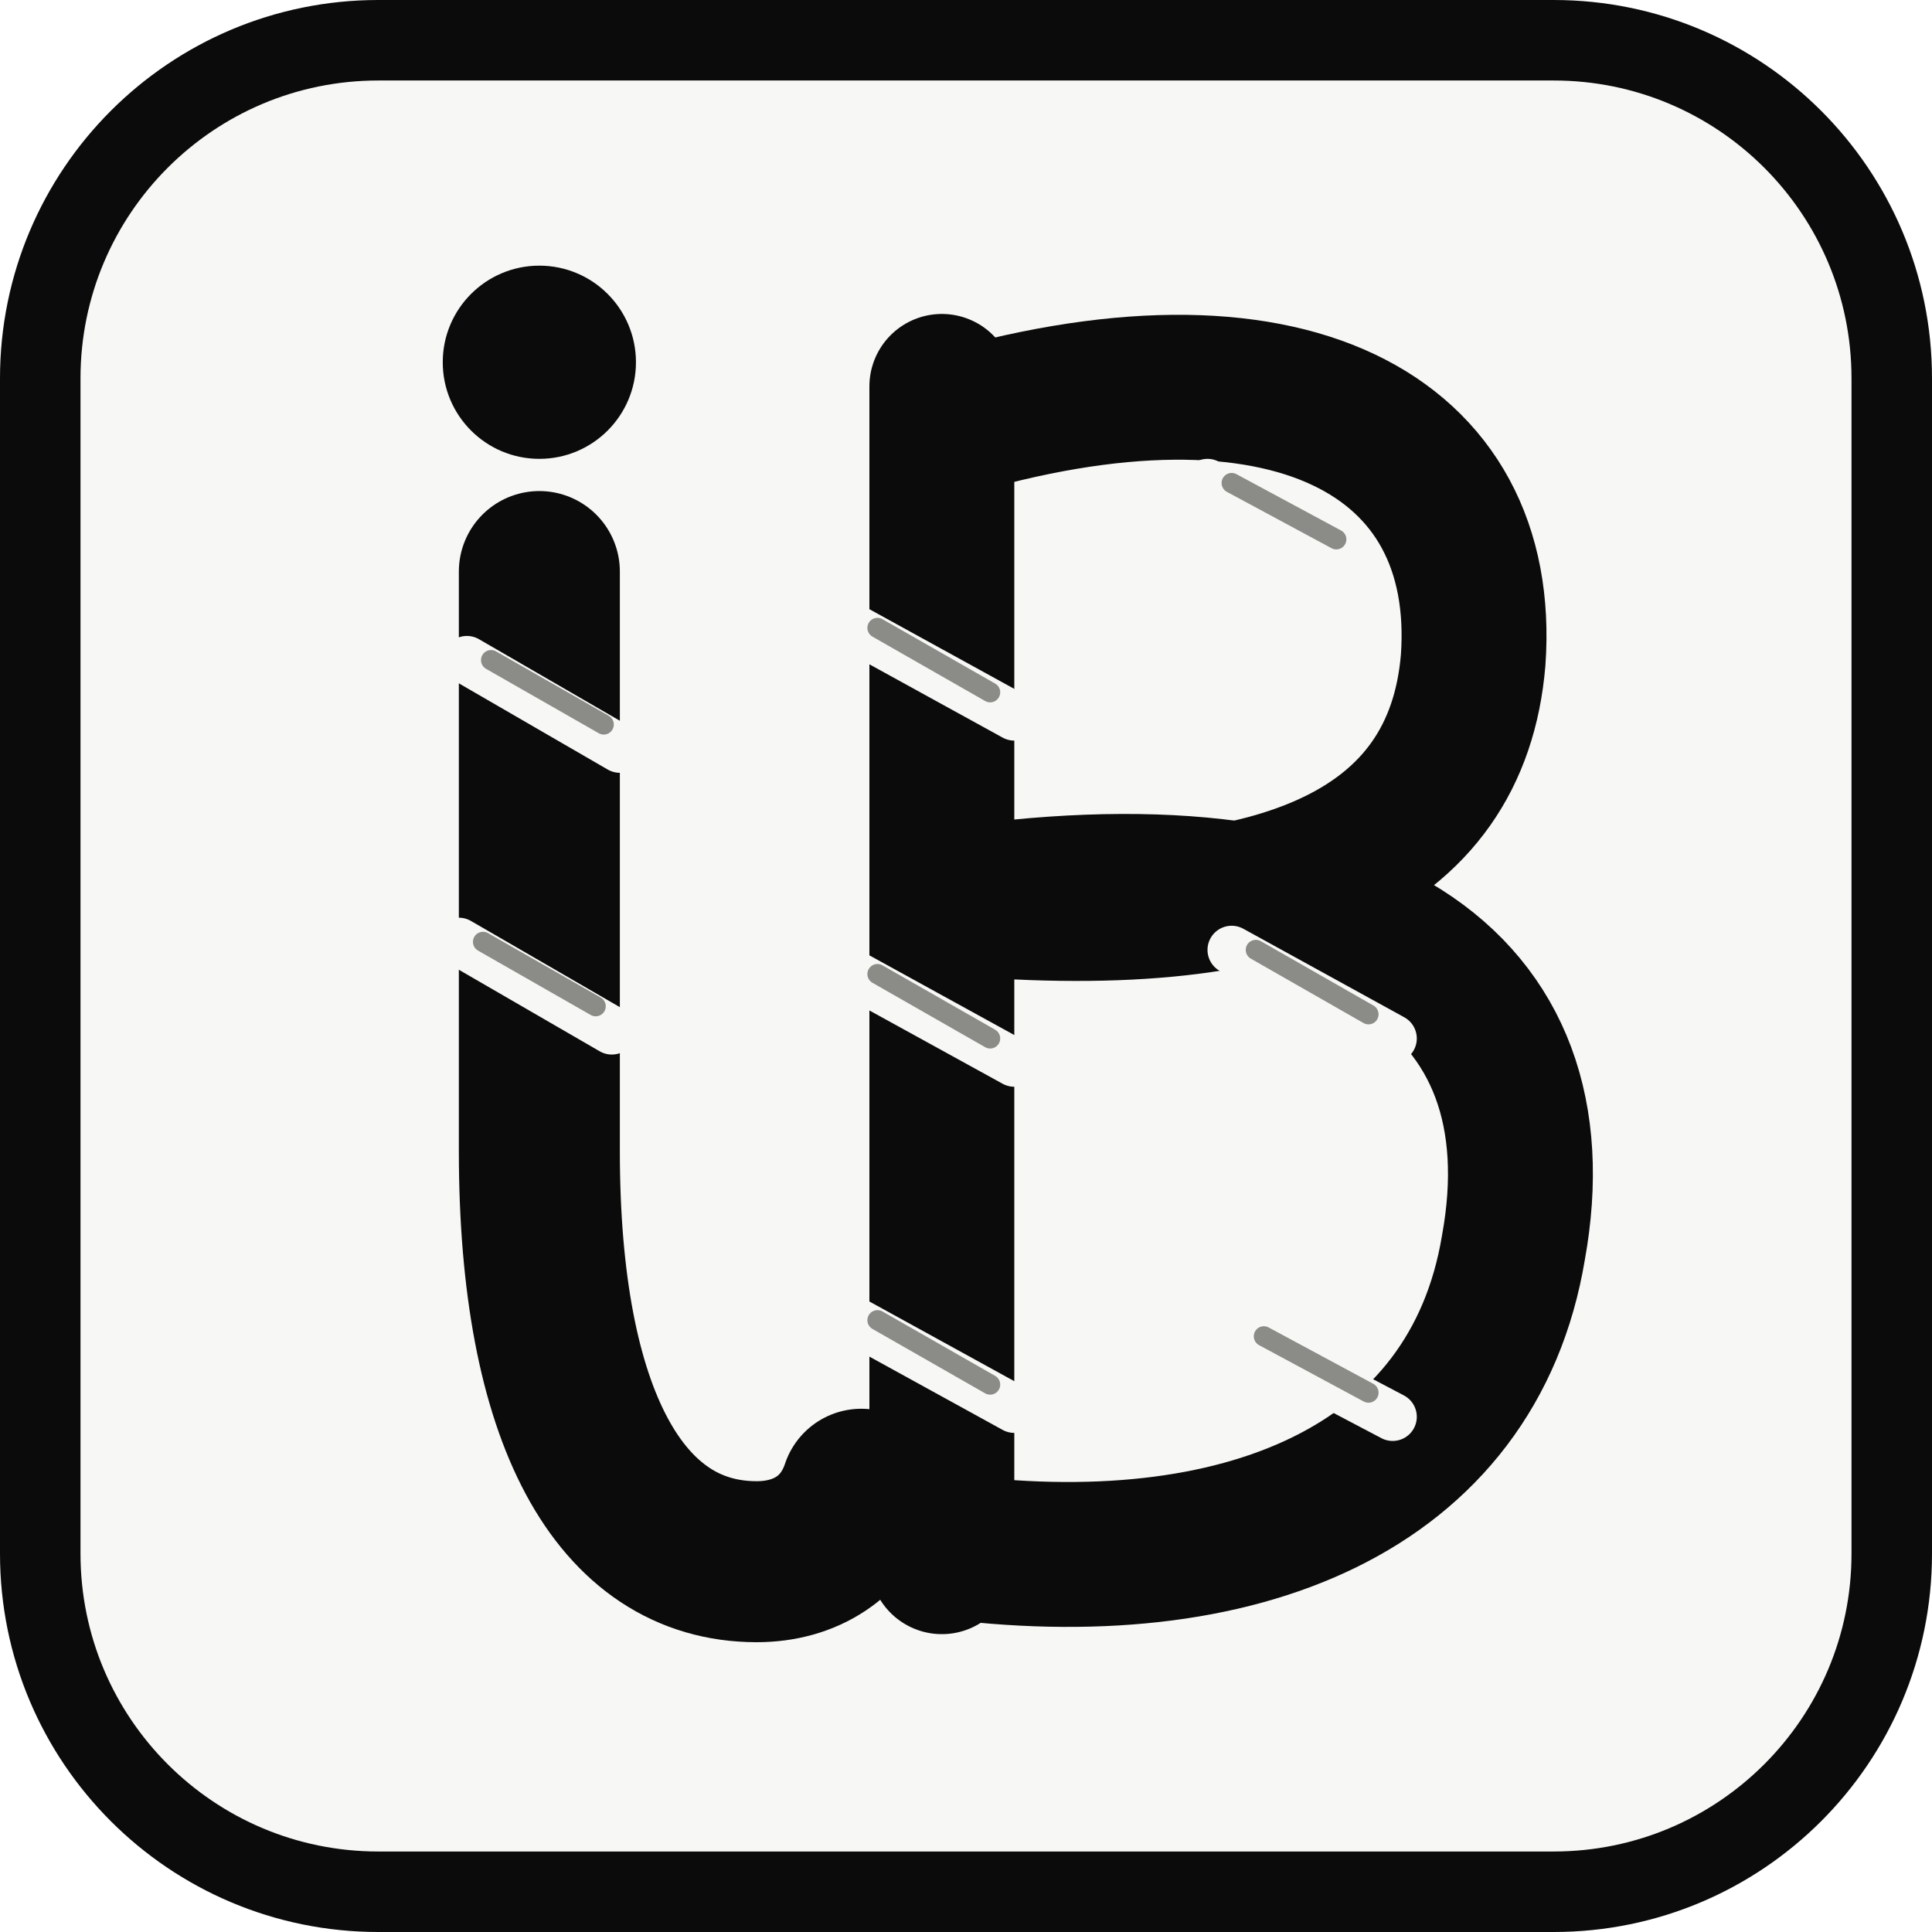
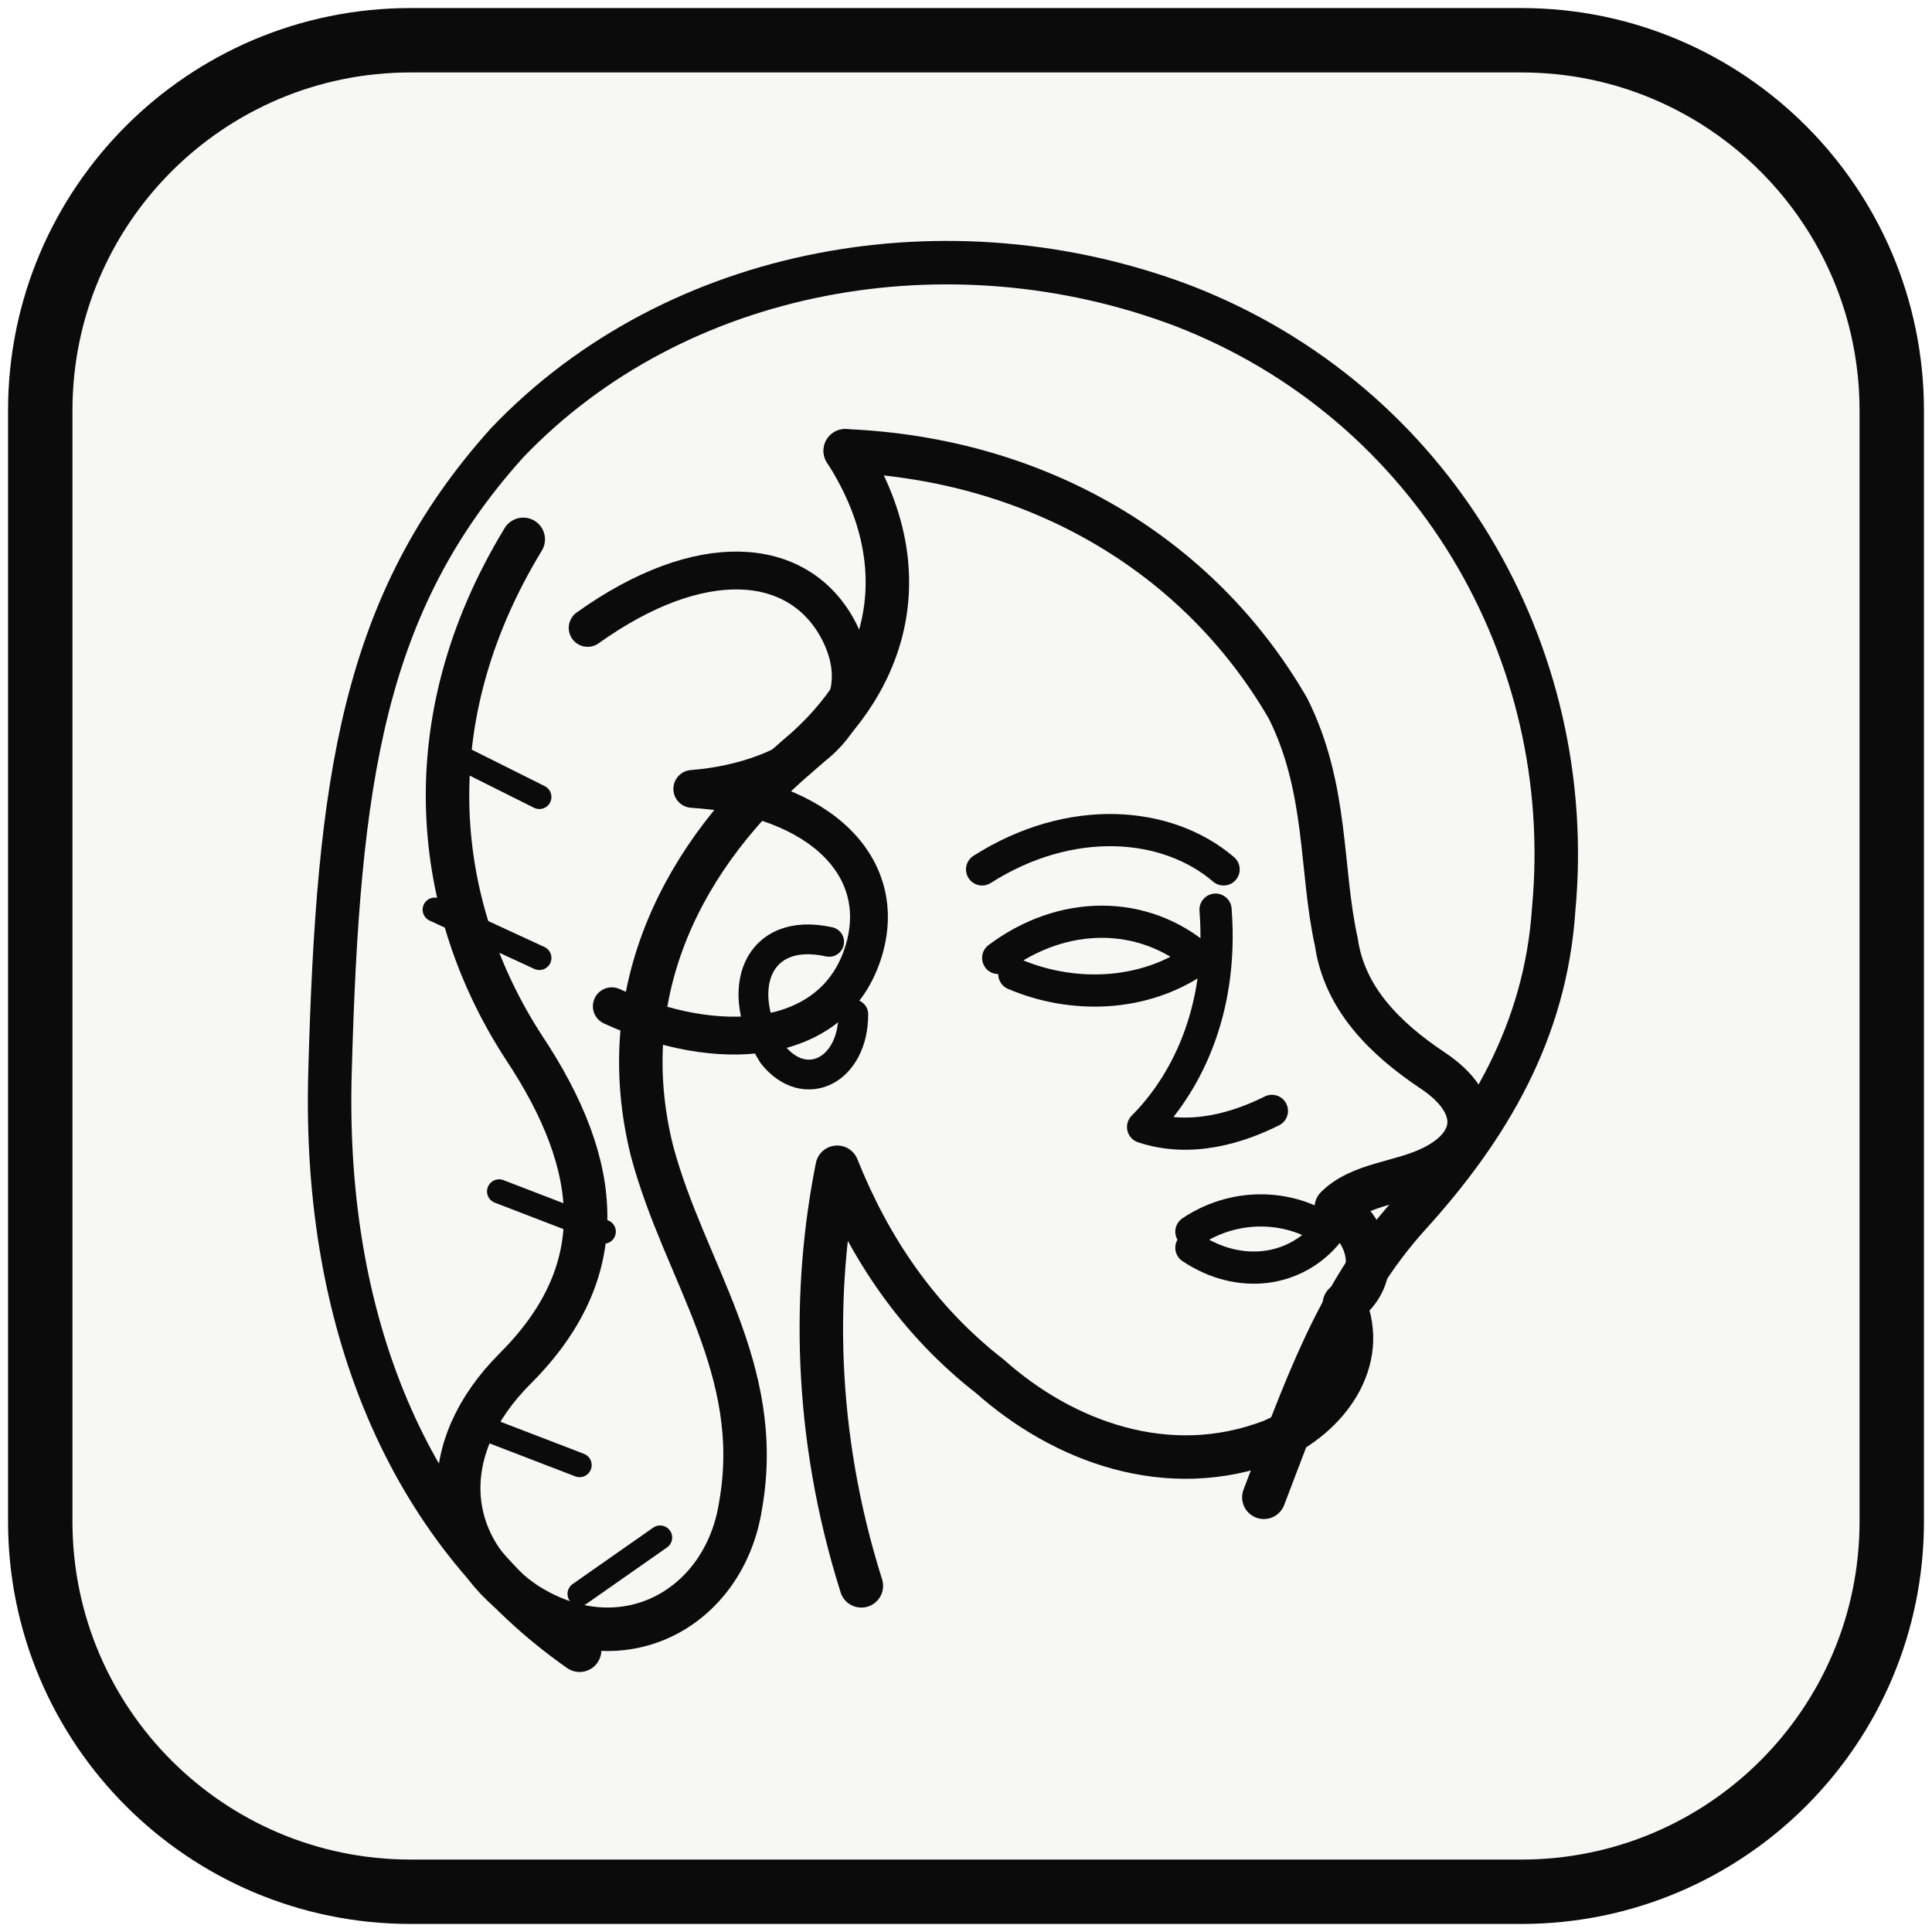
<svg xmlns="http://www.w3.org/2000/svg" viewBox="0 0 240 240" role="img" aria-labelledby="title desc">
-   <rect x="5" y="5" width="230" height="230" rx="42" fill="#F7F7F5" stroke="#0B0B0B" stroke-width="10" />
-   <circle cx="67" cy="45" r="12" fill="#0B0B0B" />
+   <rect x="5" y="5" width="230" height="230" rx="46" fill="#F7F7F5" stroke="#0B0B0B" stroke-width="8" />
  <g fill="none" stroke="#0B0B0B" stroke-linecap="round" stroke-linejoin="round">
-     <path d="M67 71v72c0 33 10 51 27 51 6 0 11-3 13-9" stroke-width="20" />
-     <path d="M117 48v146" stroke-width="18" />
-     <path d="M117 53c43-13 68 1 66 29-2 24-24 34-66 30" stroke-width="18" />
-     <path d="M117 112c52-8 77 10 71 43-5 30-34 42-71 37" stroke-width="18" />
-   </g>
-   <g stroke="#F7F7F5" stroke-width="6" stroke-linecap="round">
-     <path d="M58 82l19 11" />
-     <path d="M57 117l19 11" />
-     <path d="M106 78l20 11" />
-     <path d="M106 121l20 11" />
-     <path d="M106 164l20 11" />
-     <path d="M150 60l18 10" />
-     <path d="M153 118l20 11" />
-     <path d="M154 166l19 10" />
-   </g>
-   <g stroke="#8B8B87" stroke-width="2.5" stroke-linecap="round">
-     <path d="M61 82l14 8" />
-     <path d="M60 117l14 8" />
-     <path d="M109 78l14 8" />
-     <path d="M109 121l14 8" />
-     <path d="M109 164l14 8" />
-     <path d="M153 60l13 7" />
-     <path d="M156 118l14 8" />
-     <path d="M157 166l13 7" />
+     <path d="M72 205C52 191 40 166 41 133C42 97 45 75 63 55C84 33 118 27 147 38C178 50 196 81 193 113C192 128 185 140 175 151C166 161 162 173 157 186" stroke-width="5.4" />
+     <path d="M105 56C129 57 149 69 160 88C165 98 164 108 166 117C167 124 172 129 178 133C184 137 184 142 178 145C174 147 169 147 166 150C171 154 171 159 167 162C170 169 165 176 158 179C145 184 132 179 123 171C114 164 108 155 104 145C101 160 101 178 107 197" stroke-width="5.4" />
+     <path d="M65 67C51 90 54 113 65 130C75 145 76 158 64 170C54 180 55 192 65 199C77 207 90 200 92 187C95 170 85 158 81 143C76 123 85 106 99 94C111 84 114 70 105 56" stroke-width="5.4" />
+     <path d="M73 78C87 68 99 69 104 78C110 89 99 97 86 98C102 99 111 108 107 119C103 130 89 131 76 125" stroke-width="4.7" />
+     <path d="M122 108C133 101 145 102 152 108M124 119C132 113 142 113 149 119C142 124 133 124 126 121M151 113C152 126 147 135 142 140C148 142 154 140 158 138M148 153C154 149 161 150 165 153C161 158 154 159 148 155" stroke-width="4" />
+     <path d="M103 117C94 115 91 123 96 131C100 136 106 133 106 126" stroke-width="3.7" />
+     <path d="M55 93L67 99M54 113L67 119M62 148L75 153M59 177L72 182M72 198L82 191" stroke-width="3" />
  </g>
</svg>
